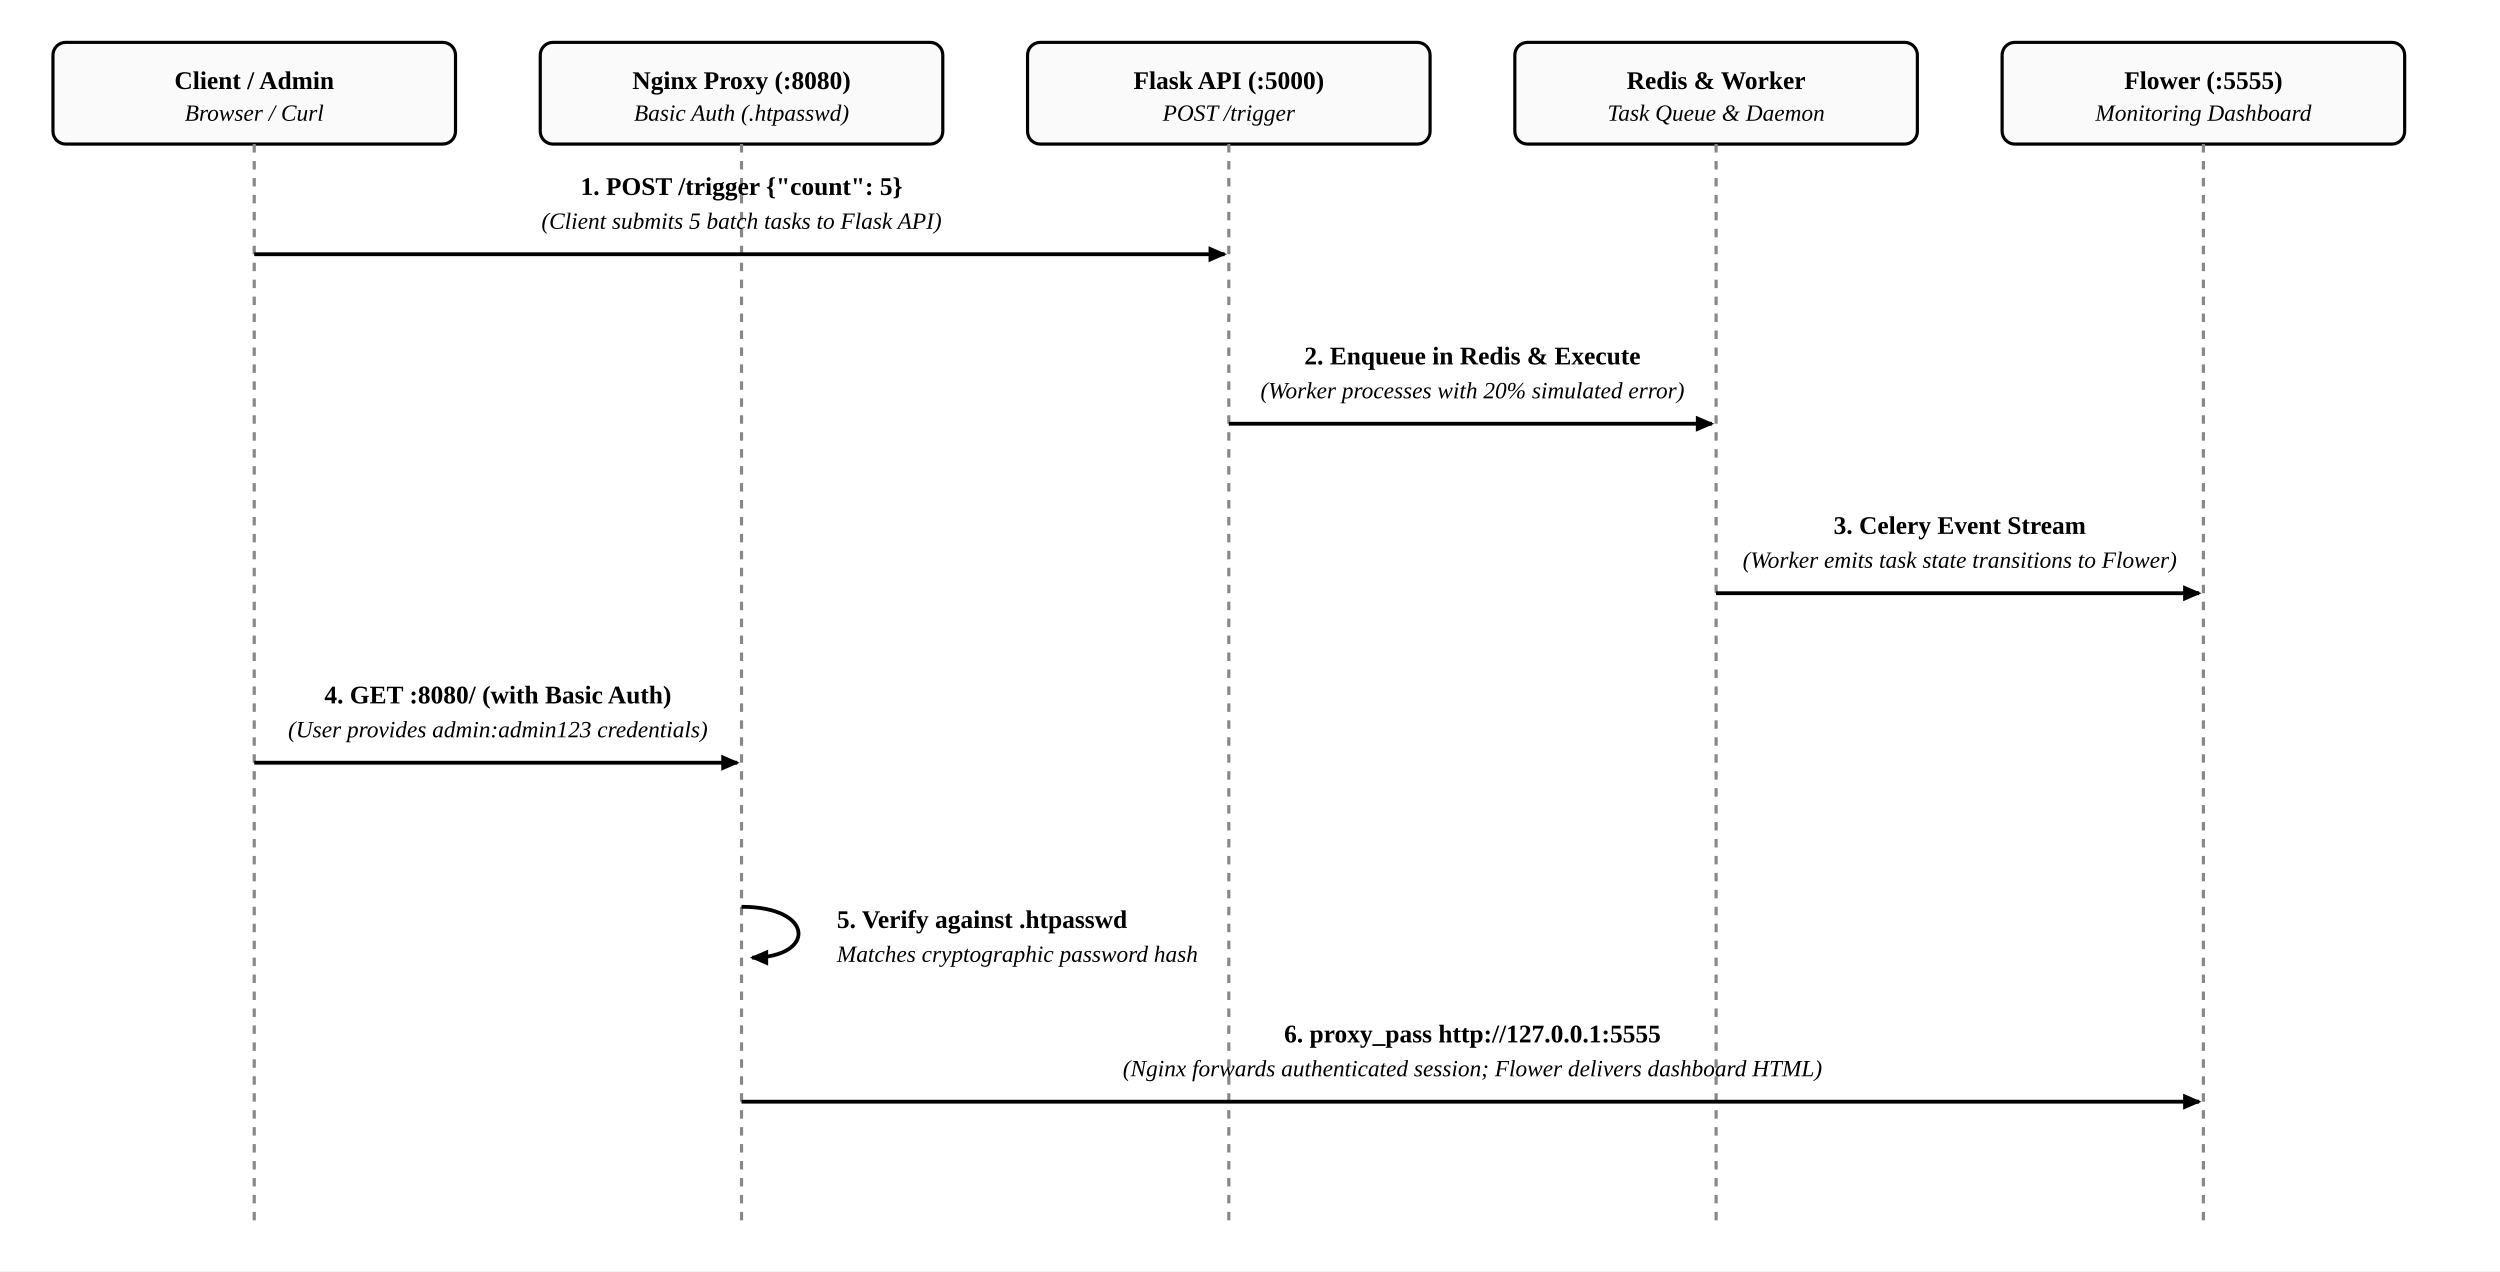
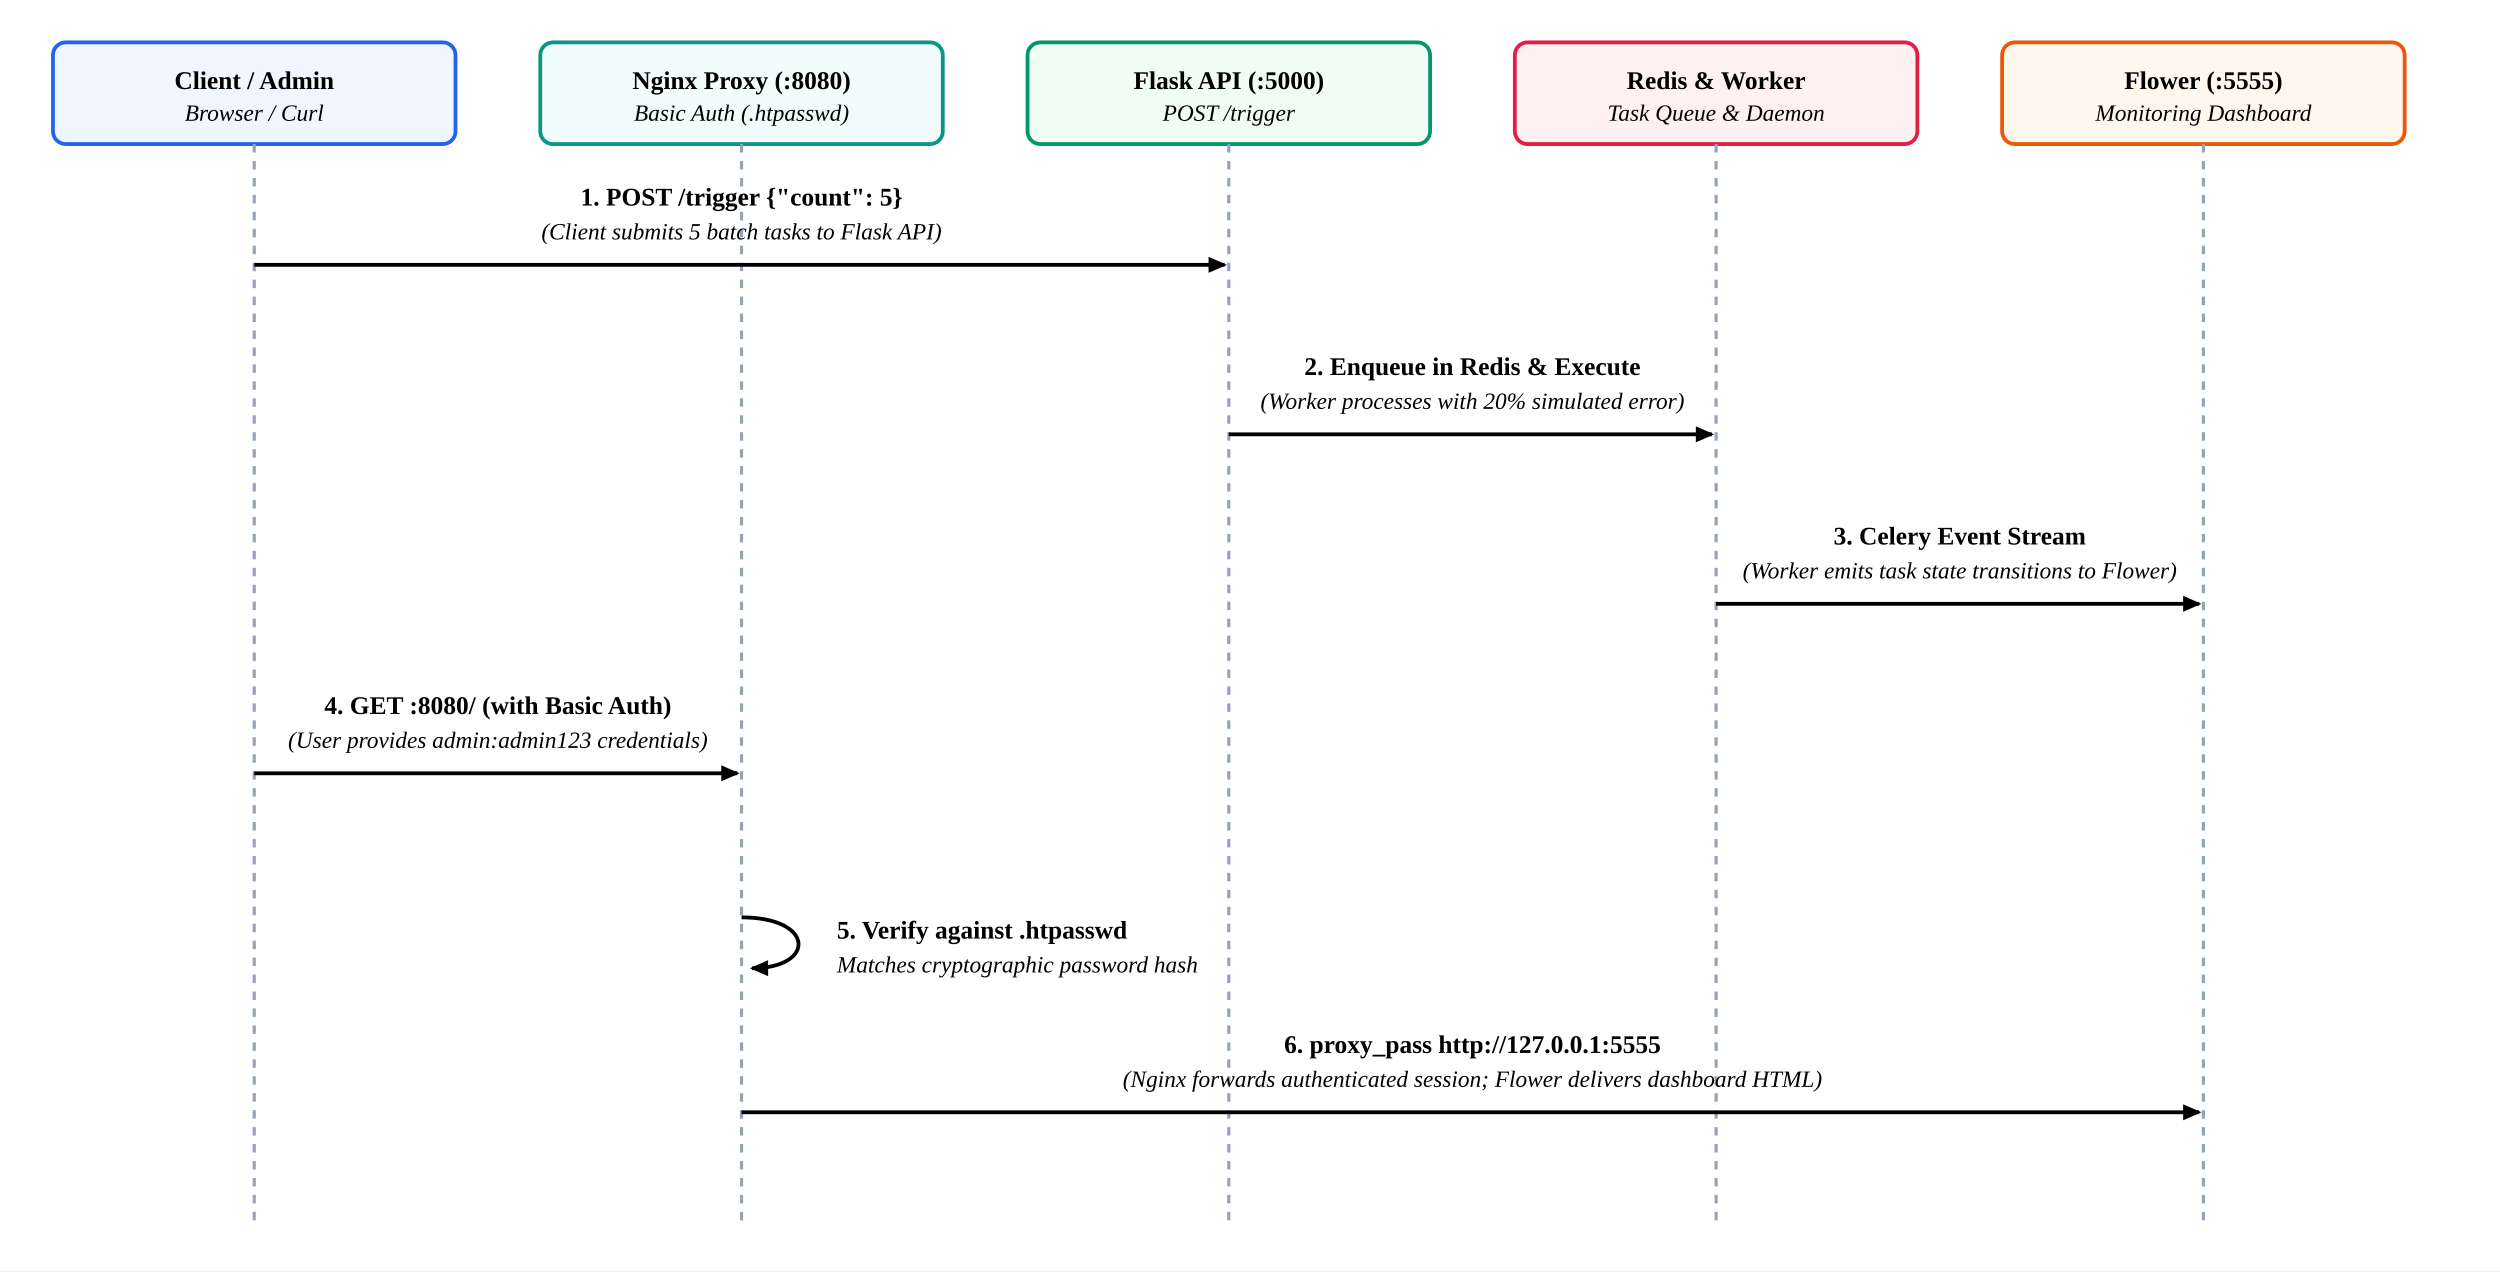
<svg xmlns="http://www.w3.org/2000/svg" viewBox="0 0 1180 600" width="1180" height="600">
  <defs>
    <style>
      text {
        font-family: "Times New Roman", Times, "Liberation Serif", serif;
        fill: #000000;
      }
      .title-text {
        font-size: 15px;
        font-weight: bold;
        fill: #000000;
      }
      .subtitle-text {
        font-size: 11px;
        font-style: italic;
        fill: #000000;
      }
      .section-heading {
        font-size: 12px;
        font-weight: bold;
        fill: #000000;
      }
      .code-font {
        font-family: "Times New Roman", Times, "Liberation Serif", serif;
        font-size: 11px;
        fill: #000000;
      }
      .body-text {
        font-size: 11px;
        fill: #000000;
      }
      .arrow-label {
        font-size: 11px;
        font-weight: bold;
        fill: #000000;
      }
      .arrow-sub {
        font-size: 10px;
        font-style: italic;
        fill: #000000;
      }
      .flow-step-title {
        font-size: 12px;
        font-weight: bold;
        fill: #000000;
      }
      .flow-step-sub {
        font-size: 11px;
        font-style: italic;
        fill: #000000;
      }
    </style>
    <marker id="arr-black" viewBox="0 0 10 10" refX="7" refY="5" markerWidth="6" markerHeight="6" orient="auto-start-reverse">
      <path d="M 0 1.5 L 8 5 L 0 8.5 z" fill="#000000" />
    </marker>
  </defs>
  <rect width="100%" height="100%" fill="#ffffff" />
-   <rect x="25" y="20" width="190" height="48" rx="6" fill="#fafafa" stroke="#000000" stroke-width="1.5" />
+   <rect x="25" y="20" width="190" height="48" rx="6" fill="#eff6ff" stroke="#2563eb" stroke-width="1.8" />
  <text x="120" y="42" text-anchor="middle" class="section-heading">Client / Admin</text>
  <text x="120" y="57" text-anchor="middle" class="subtitle-text">Browser / Curl</text>
-   <line x1="120" y1="68" x2="120" y2="580" stroke="#888888" stroke-width="1.5" stroke-dasharray="4,4" />
-   <rect x="255" y="20" width="190" height="48" rx="6" fill="#fafafa" stroke="#000000" stroke-width="1.5" />
+   <line x1="120" y1="68" x2="120" y2="580" stroke="#94a3b8" stroke-width="1.5" stroke-dasharray="4,4" />
+   <rect x="255" y="20" width="190" height="48" rx="6" fill="#f0fdfa" stroke="#0d9488" stroke-width="1.8" />
  <text x="350" y="42" text-anchor="middle" class="section-heading">Nginx Proxy (:8080)</text>
  <text x="350" y="57" text-anchor="middle" class="subtitle-text">Basic Auth (.htpasswd)</text>
-   <line x1="350" y1="68" x2="350" y2="580" stroke="#888888" stroke-width="1.5" stroke-dasharray="4,4" />
-   <rect x="485" y="20" width="190" height="48" rx="6" fill="#fafafa" stroke="#000000" stroke-width="1.5" />
+   <line x1="350" y1="68" x2="350" y2="580" stroke="#94a3b8" stroke-width="1.5" stroke-dasharray="4,4" />
+   <rect x="485" y="20" width="190" height="48" rx="6" fill="#f0fdf4" stroke="#059669" stroke-width="1.8" />
  <text x="580" y="42" text-anchor="middle" class="section-heading">Flask API (:5000)</text>
  <text x="580" y="57" text-anchor="middle" class="subtitle-text">POST /trigger</text>
-   <line x1="580" y1="68" x2="580" y2="580" stroke="#888888" stroke-width="1.5" stroke-dasharray="4,4" />
-   <rect x="715" y="20" width="190" height="48" rx="6" fill="#fafafa" stroke="#000000" stroke-width="1.5" />
+   <line x1="580" y1="68" x2="580" y2="580" stroke="#94a3b8" stroke-width="1.5" stroke-dasharray="4,4" />
+   <rect x="715" y="20" width="190" height="48" rx="6" fill="#fff1f2" stroke="#e11d48" stroke-width="1.8" />
  <text x="810" y="42" text-anchor="middle" class="section-heading">Redis &amp; Worker</text>
  <text x="810" y="57" text-anchor="middle" class="subtitle-text">Task Queue &amp; Daemon</text>
-   <line x1="810" y1="68" x2="810" y2="580" stroke="#888888" stroke-width="1.5" stroke-dasharray="4,4" />
-   <rect x="945" y="20" width="190" height="48" rx="6" fill="#fafafa" stroke="#000000" stroke-width="1.5" />
+   <line x1="810" y1="68" x2="810" y2="580" stroke="#94a3b8" stroke-width="1.5" stroke-dasharray="4,4" />
+   <rect x="945" y="20" width="190" height="48" rx="6" fill="#fff7ed" stroke="#ea580c" stroke-width="1.8" />
  <text x="1040" y="42" text-anchor="middle" class="section-heading">Flower (:5555)</text>
  <text x="1040" y="57" text-anchor="middle" class="subtitle-text">Monitoring Dashboard</text>
-   <line x1="1040" y1="68" x2="1040" y2="580" stroke="#888888" stroke-width="1.5" stroke-dasharray="4,4" />
-   <line x1="120" y1="120" x2="578" y2="120" stroke="#000000" stroke-width="1.8" marker-end="url(#arr-black)" />
-   <text x="350" y="92" text-anchor="middle" class="flow-step-title">1. POST /trigger {"count": 5}</text>
-   <text x="350" y="108" text-anchor="middle" class="flow-step-sub">(Client submits 5 batch tasks to Flask API)</text>
-   <line x1="580" y1="200" x2="808" y2="200" stroke="#000000" stroke-width="1.8" marker-end="url(#arr-black)" />
-   <text x="695" y="172" text-anchor="middle" class="flow-step-title">2. Enqueue in Redis &amp; Execute</text>
-   <text x="695" y="188" text-anchor="middle" class="flow-step-sub">(Worker processes with 20% simulated error)</text>
-   <line x1="810" y1="280" x2="1038" y2="280" stroke="#000000" stroke-width="1.8" marker-end="url(#arr-black)" />
-   <text x="925" y="252" text-anchor="middle" class="flow-step-title">3. Celery Event Stream</text>
-   <text x="925" y="268" text-anchor="middle" class="flow-step-sub">(Worker emits task state transitions to Flower)</text>
-   <line x1="120" y1="360" x2="348" y2="360" stroke="#000000" stroke-width="1.8" marker-end="url(#arr-black)" />
-   <text x="235" y="332" text-anchor="middle" class="flow-step-title">4. GET :8080/ (with Basic Auth)</text>
-   <text x="235" y="348" text-anchor="middle" class="flow-step-sub">(User provides admin:admin123 credentials)</text>
-   <path d="M 350 428 C 385 428, 385 452, 355 452" fill="none" stroke="#000000" stroke-width="1.8" marker-end="url(#arr-black)" />
-   <text x="395" y="438" text-anchor="start" class="flow-step-title">5. Verify against .htpasswd</text>
-   <text x="395" y="454" text-anchor="start" class="flow-step-sub">Matches cryptographic password hash</text>
-   <line x1="350" y1="520" x2="1038" y2="520" stroke="#000000" stroke-width="1.8" marker-end="url(#arr-black)" />
-   <text x="695" y="492" text-anchor="middle" class="flow-step-title">6. proxy_pass http://127.0.0.1:5555</text>
-   <text x="695" y="508" text-anchor="middle" class="flow-step-sub">(Nginx forwards authenticated session; Flower delivers dashboard HTML)</text>
+   <line x1="1040" y1="68" x2="1040" y2="580" stroke="#94a3b8" stroke-width="1.5" stroke-dasharray="4,4" />
+   <line x1="120" y1="125" x2="578" y2="125" stroke="#000000" stroke-width="1.8" marker-end="url(#arr-black)" />
+   <text x="350" y="97" text-anchor="middle" class="flow-step-title">1. POST /trigger {"count": 5}</text>
+   <text x="350" y="113" text-anchor="middle" class="flow-step-sub">(Client submits 5 batch tasks to Flask API)</text>
+   <line x1="580" y1="205" x2="808" y2="205" stroke="#000000" stroke-width="1.8" marker-end="url(#arr-black)" />
+   <text x="695" y="177" text-anchor="middle" class="flow-step-title">2. Enqueue in Redis &amp; Execute</text>
+   <text x="695" y="193" text-anchor="middle" class="flow-step-sub">(Worker processes with 20% simulated error)</text>
+   <line x1="810" y1="285" x2="1038" y2="285" stroke="#000000" stroke-width="1.8" marker-end="url(#arr-black)" />
+   <text x="925" y="257" text-anchor="middle" class="flow-step-title">3. Celery Event Stream</text>
+   <text x="925" y="273" text-anchor="middle" class="flow-step-sub">(Worker emits task state transitions to Flower)</text>
+   <line x1="120" y1="365" x2="348" y2="365" stroke="#000000" stroke-width="1.8" marker-end="url(#arr-black)" />
+   <text x="235" y="337" text-anchor="middle" class="flow-step-title">4. GET :8080/ (with Basic Auth)</text>
+   <text x="235" y="353" text-anchor="middle" class="flow-step-sub">(User provides admin:admin123 credentials)</text>
+   <path d="M 350 433 C 385 433, 385 457, 355 457" fill="none" stroke="#000000" stroke-width="1.8" marker-end="url(#arr-black)" />
+   <text x="395" y="443" text-anchor="start" class="flow-step-title">5. Verify against .htpasswd</text>
+   <text x="395" y="459" text-anchor="start" class="flow-step-sub">Matches cryptographic password hash</text>
+   <line x1="350" y1="525" x2="1038" y2="525" stroke="#000000" stroke-width="1.8" marker-end="url(#arr-black)" />
+   <text x="695" y="497" text-anchor="middle" class="flow-step-title">6. proxy_pass http://127.0.0.1:5555</text>
+   <text x="695" y="513" text-anchor="middle" class="flow-step-sub">(Nginx forwards authenticated session; Flower delivers dashboard HTML)</text>
</svg>
